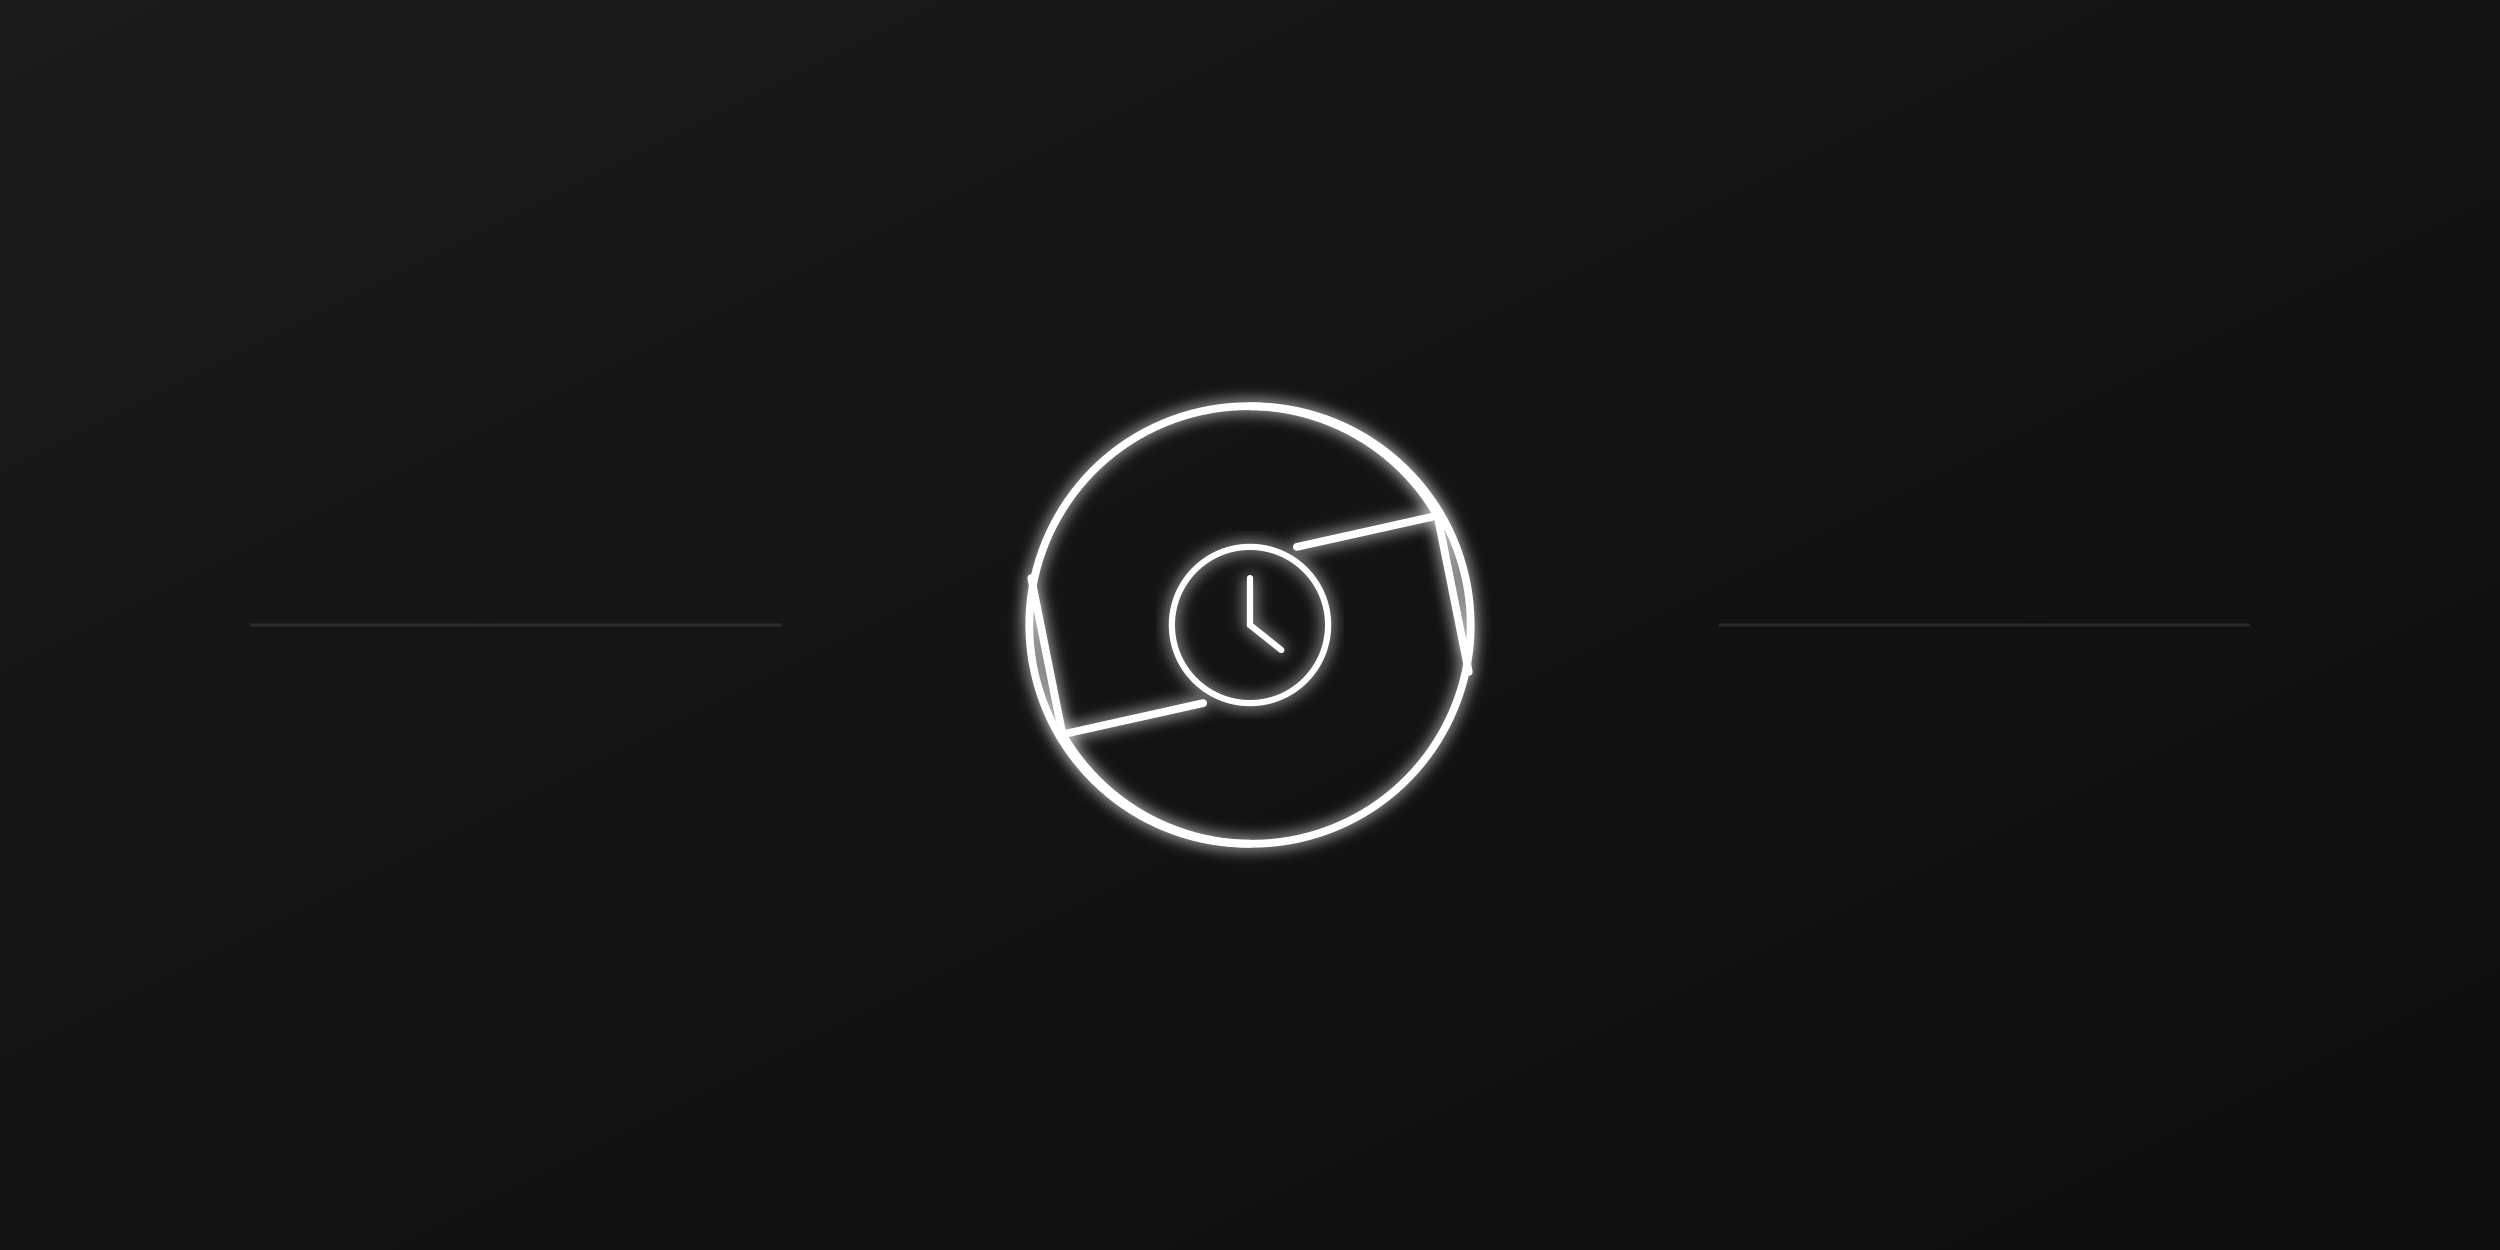
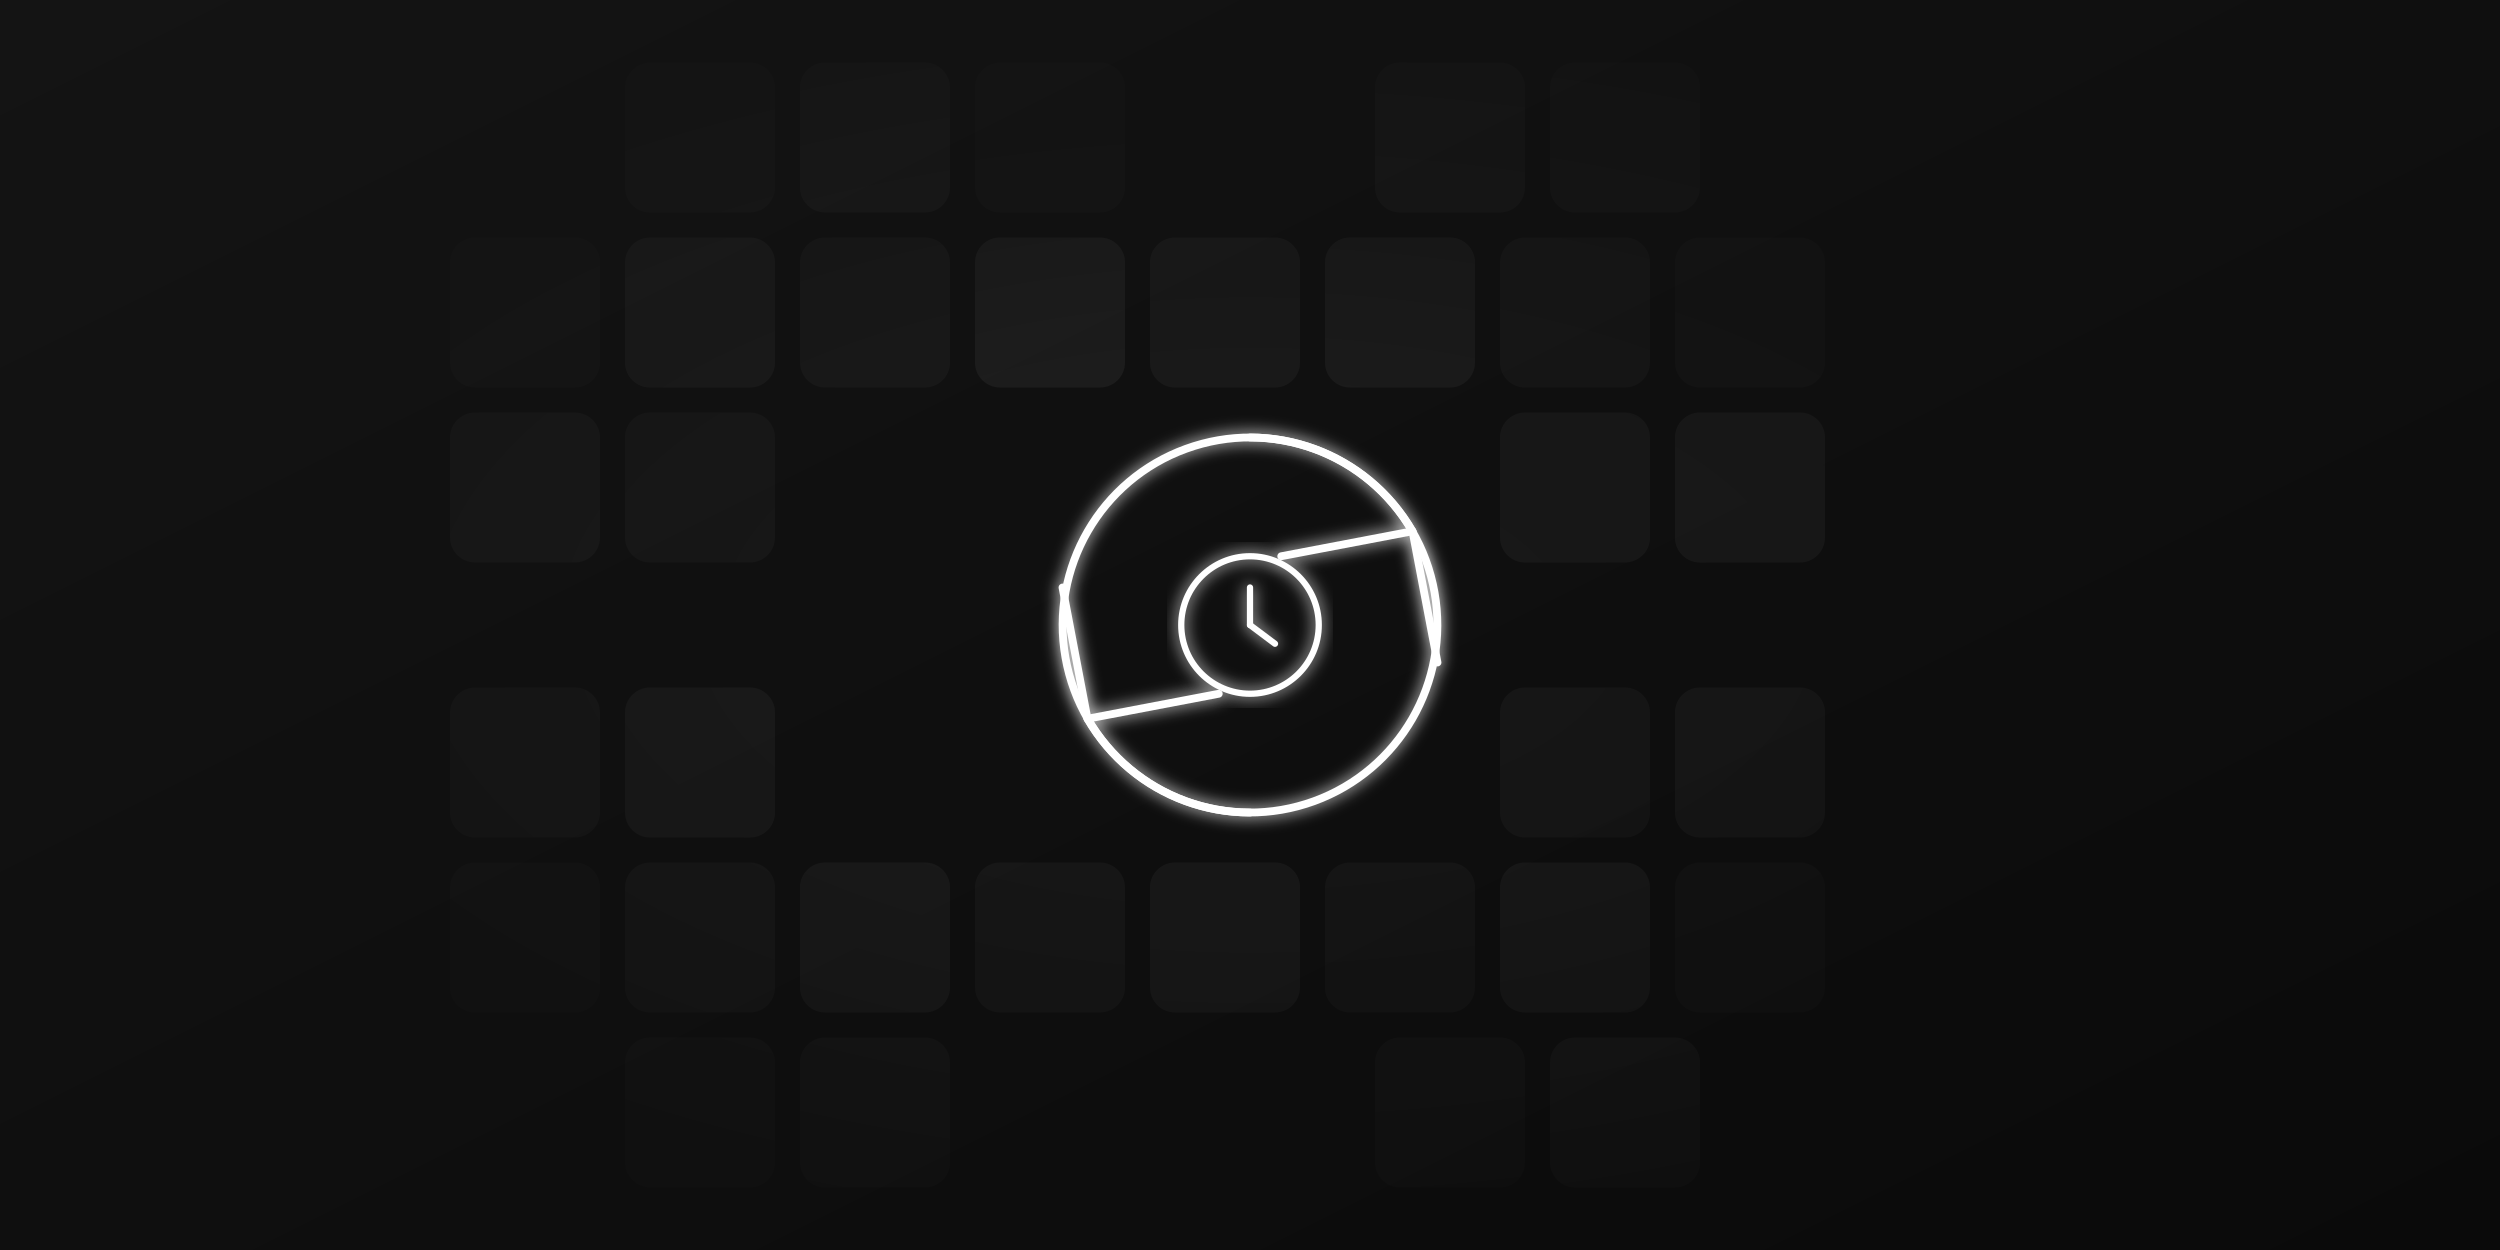
<svg xmlns="http://www.w3.org/2000/svg" viewBox="0 0 800 400">
  <defs>
    <linearGradient id="bgGrad" x1="0%" y1="0%" x2="100%" y2="100%">
-       <stop offset="0%" style="stop-color:#1a1a1a" />
-       <stop offset="100%" style="stop-color:#0d0d0d" />
+       <stop offset="0%" style="stop-color:#141414" />
+       <stop offset="100%" style="stop-color:#0a0a0a" />
    </linearGradient>
    <filter id="glow">
      <feGaussianBlur stdDeviation="2.5" result="coloredBlur" />
      <feMerge>
        <feMergeNode in="coloredBlur" />
        <feMergeNode in="SourceGraphic" />
      </feMerge>
    </filter>
+     <radialGradient id="moduleFade" cx="50%" cy="50%" r="60%">
+       <stop offset="0%" stop-color="white" />
+       <stop offset="100%" stop-color="white" stop-opacity="0" />
+     </radialGradient>
+     <mask id="fadeMask">
+       <rect width="800" height="400" fill="url(#moduleFade)" />
+     </mask>
  </defs>
  <rect width="800" height="400" fill="url(#bgGrad)" />
+   <g mask="url(#fadeMask)">
+     <rect x="200" y="20" width="48" height="48" rx="8" fill="white" opacity="0.04" />
+     <rect x="256" y="20" width="48" height="48" rx="8" fill="white" opacity="0.06" />
+     <rect x="312" y="20" width="48" height="48" rx="8" fill="white" opacity="0.03" />
+     <rect x="440" y="20" width="48" height="48" rx="8" fill="white" opacity="0.05" />
+     <rect x="496" y="20" width="48" height="48" rx="8" fill="white" opacity="0.04" />
+     <rect x="144" y="76" width="48" height="48" rx="8" fill="white" opacity="0.03" />
+     <rect x="200" y="76" width="48" height="48" rx="8" fill="white" opacity="0.07" />
+     <rect x="256" y="76" width="48" height="48" rx="8" fill="white" opacity="0.05" />
+     <rect x="312" y="76" width="48" height="48" rx="8" fill="white" opacity="0.08" />
+     <rect x="368" y="76" width="48" height="48" rx="8" fill="white" opacity="0.06" />
+     <rect x="424" y="76" width="48" height="48" rx="8" fill="white" opacity="0.07" />
+     <rect x="480" y="76" width="48" height="48" rx="8" fill="white" opacity="0.04" />
+     <rect x="536" y="76" width="48" height="48" rx="8" fill="white" opacity="0.03" />
+     <rect x="144" y="132" width="48" height="48" rx="8" fill="white" opacity="0.05" />
+     <rect x="200" y="132" width="48" height="48" rx="8" fill="white" opacity="0.04" />
+     <rect x="480" y="132" width="48" height="48" rx="8" fill="white" opacity="0.05" />
+     <rect x="536" y="132" width="48" height="48" rx="8" fill="white" opacity="0.06" />
+     <rect x="144" y="220" width="48" height="48" rx="8" fill="white" opacity="0.04" />
+     <rect x="200" y="220" width="48" height="48" rx="8" fill="white" opacity="0.06" />
+     <rect x="480" y="220" width="48" height="48" rx="8" fill="white" opacity="0.04" />
+     <rect x="536" y="220" width="48" height="48" rx="8" fill="white" opacity="0.05" />
+     <rect x="144" y="276" width="48" height="48" rx="8" fill="white" opacity="0.03" />
+     <rect x="200" y="276" width="48" height="48" rx="8" fill="white" opacity="0.05" />
+     <rect x="256" y="276" width="48" height="48" rx="8" fill="white" opacity="0.07" />
+     <rect x="312" y="276" width="48" height="48" rx="8" fill="white" opacity="0.05" />
+     <rect x="368" y="276" width="48" height="48" rx="8" fill="white" opacity="0.06" />
+     <rect x="424" y="276" width="48" height="48" rx="8" fill="white" opacity="0.04" />
+     <rect x="480" y="276" width="48" height="48" rx="8" fill="white" opacity="0.06" />
+     <rect x="536" y="276" width="48" height="48" rx="8" fill="white" opacity="0.03" />
+     <rect x="200" y="332" width="48" height="48" rx="8" fill="white" opacity="0.04" />
+     <rect x="256" y="332" width="48" height="48" rx="8" fill="white" opacity="0.05" />
+     <rect x="440" y="332" width="48" height="48" rx="8" fill="white" opacity="0.04" />
+     <rect x="496" y="332" width="48" height="48" rx="8" fill="white" opacity="0.06" />
+   </g>
  <g filter="url(#glow)" stroke="#ffffff" stroke-width="2.5" fill="none" stroke-linecap="round" stroke-linejoin="round" transform="translate(400, 200)">
-     <path d="M0 -70 A70 70 0 1 1 -60 35" />
-     <path d="M0 70 A70 70 0 1 1 60 -35" />
-     <polyline points="-70,-15 -60,35 -15,25" fill="none" />
-     <polyline points="70,15 60,-35 15,-25" fill="none" />
+     <path d="M0 -60 A60 60 0 1 1 -52 30" />
+     <path d="M0 60 A60 60 0 1 1 52 -30" />
+     <polyline points="-60,-12 -52,30 -10,22" />
+     <polyline points="60,12 52,-30 10,-22" />
  </g>
  <g filter="url(#glow)" stroke="#ffffff" stroke-width="2" fill="none" stroke-linecap="round" transform="translate(400, 200)">
-     <circle cx="0" cy="0" r="25" />
-     <line x1="0" y1="0" x2="0" y2="-15" />
-     <line x1="0" y1="0" x2="10" y2="8" />
-   </g>
-   <g stroke="#ffffff" stroke-width="1" opacity="0.1">
-     <line x1="80" y1="200" x2="250" y2="200" />
-     <line x1="550" y1="200" x2="720" y2="200" />
+     <circle cx="0" cy="0" r="22" />
+     <line x1="0" y1="0" x2="0" y2="-12" />
+     <line x1="0" y1="0" x2="8" y2="6" />
  </g>
</svg>
